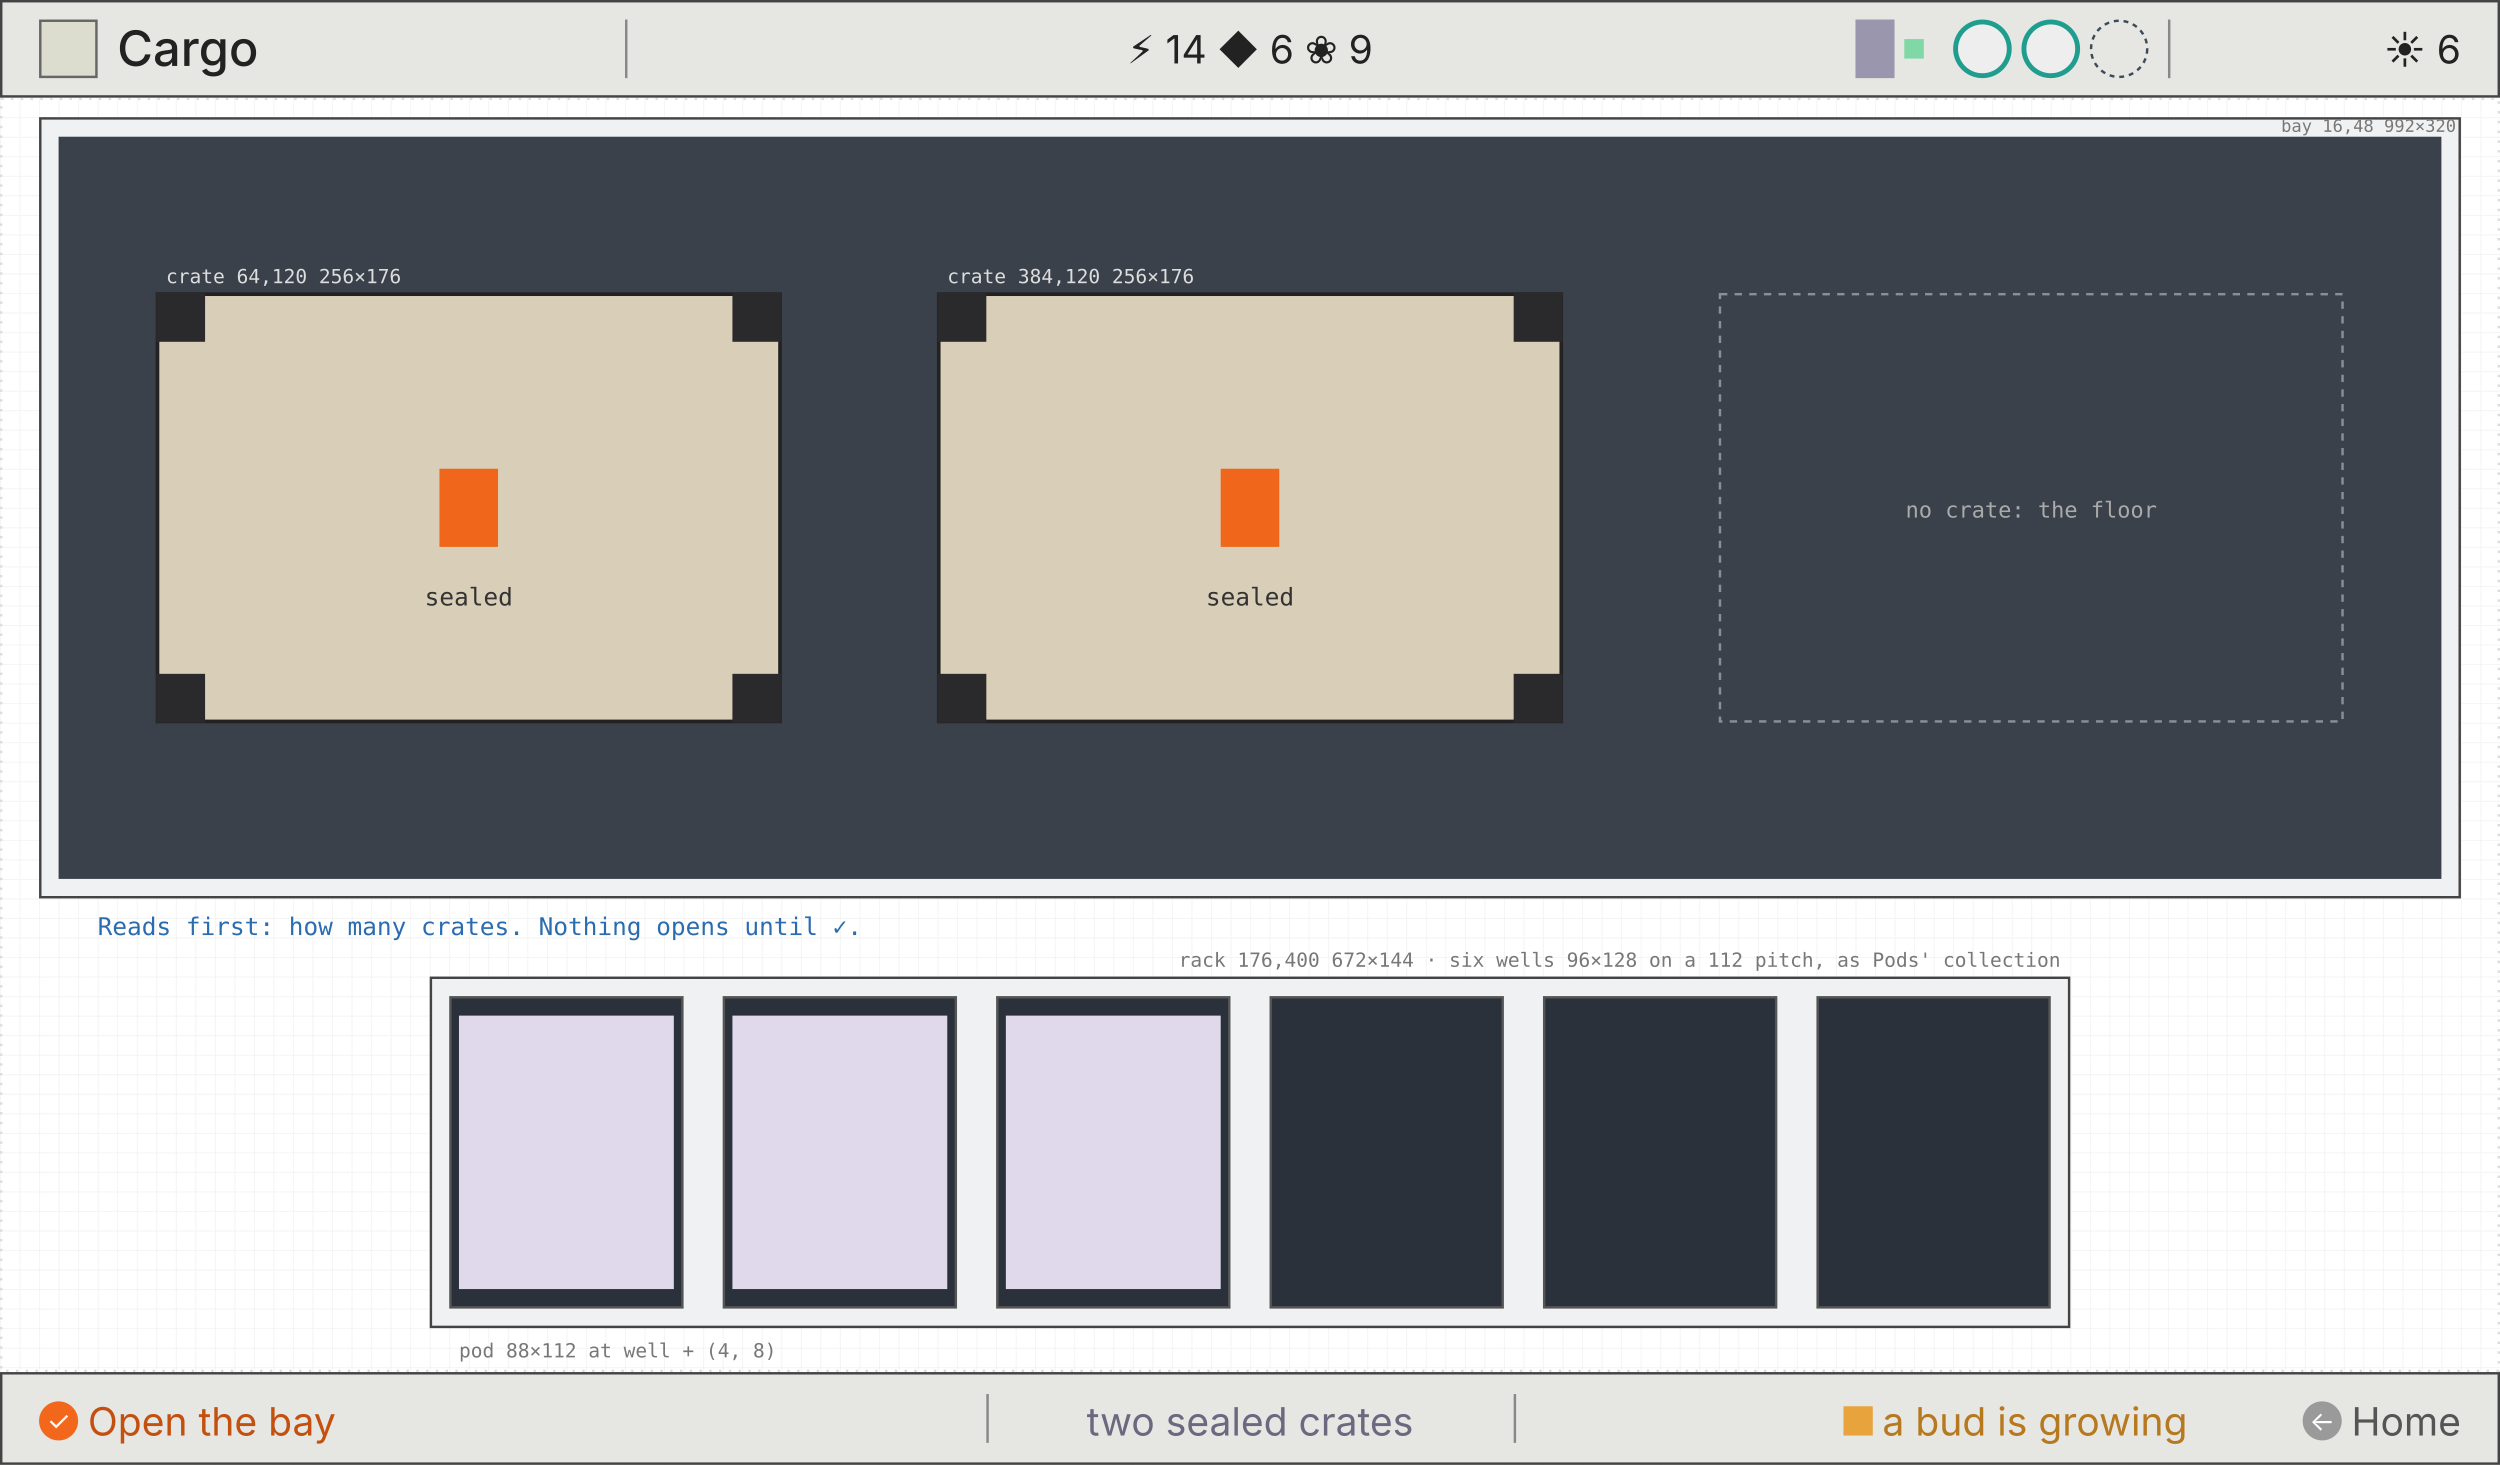
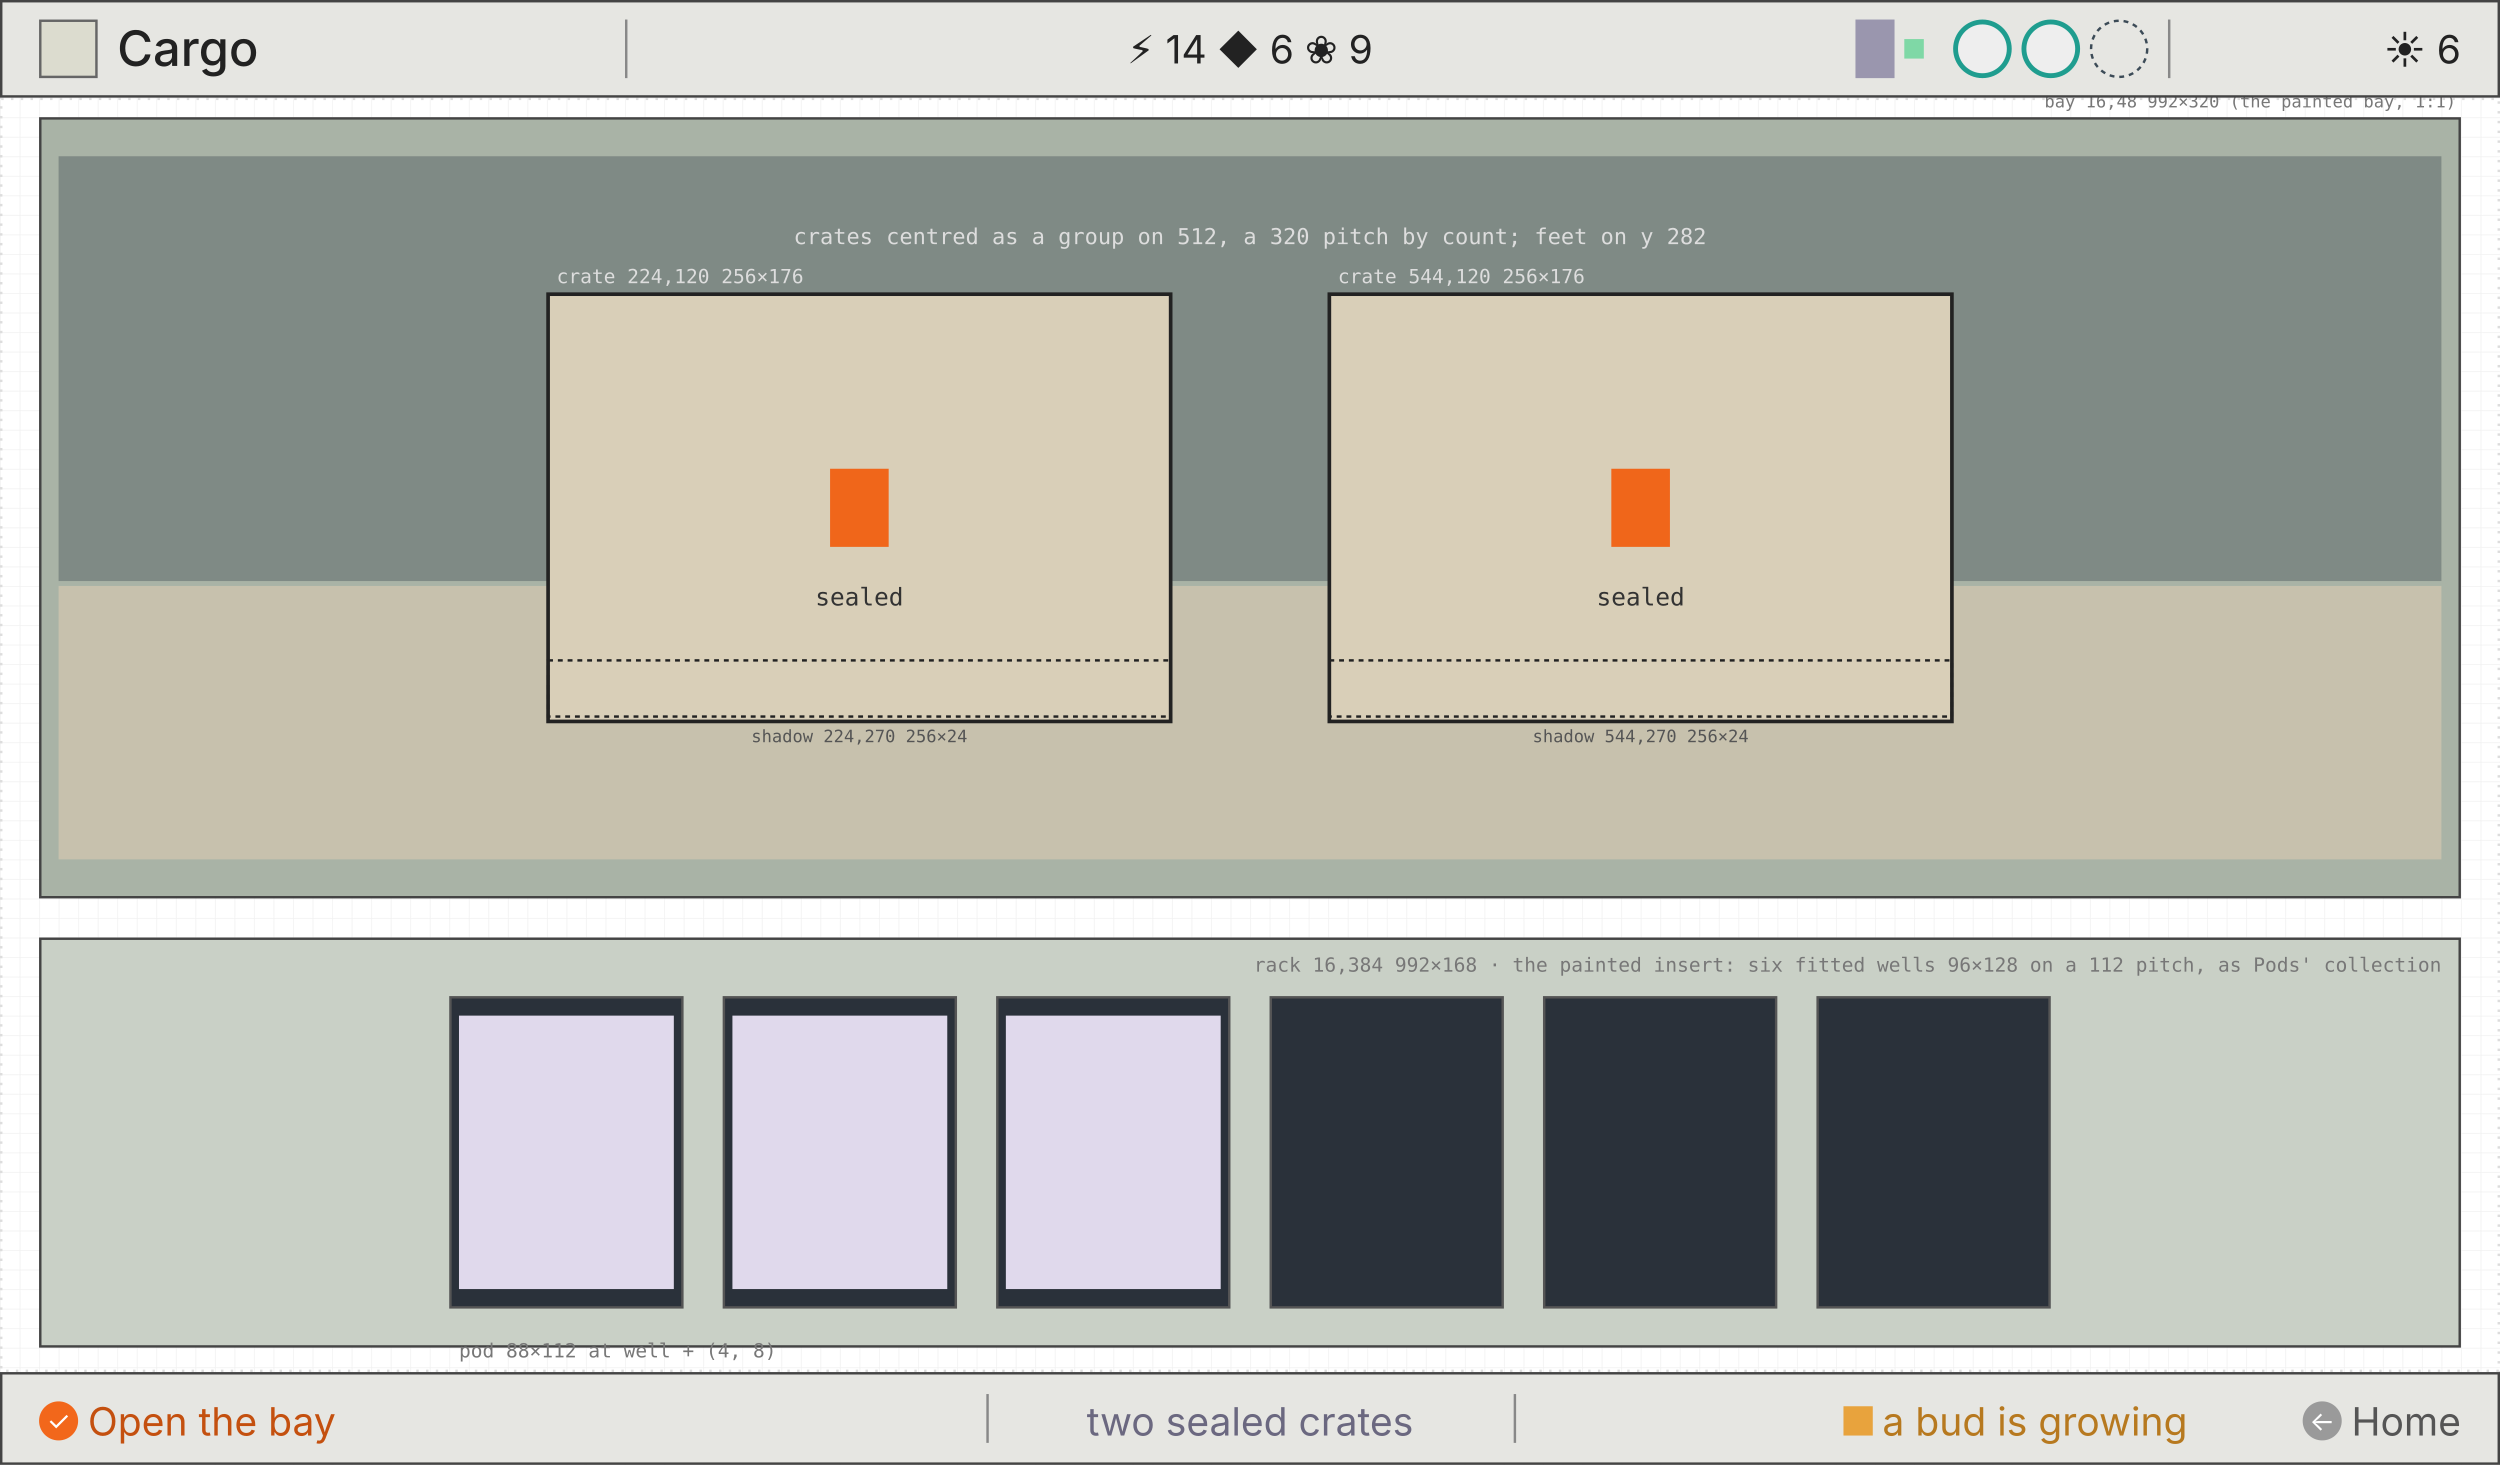
<svg xmlns="http://www.w3.org/2000/svg" viewBox="0 0 1024 600" width="1024" height="600" font-family="Inter, sans-serif">
  <defs>
    <pattern id="g8" width="8" height="8" patternUnits="userSpaceOnUse">
      <path d="M8 0H0V8" fill="none" stroke="#efefef" stroke-width="0.5" />
    </pattern>
    <marker id="ah" viewBox="0 0 8 8" refX="7" refY="4" markerWidth="7" markerHeight="7" orient="auto">
      <path d="M0 0L8 4L0 8z" fill="#2b6cb0" />
    </marker>
  </defs>
  <rect width="1024" height="600" fill="#ffffff" />
  <rect width="1024" height="600" fill="url(#g8)" />
  <rect x="0.5" y="40.5" width="1023" height="521" fill="none" stroke="#ddd" stroke-width="1" stroke-dasharray="1 3" />
-   <rect x="16.5" y="48.5" width="991" height="319" fill="#f0f1f3" stroke="#444" stroke-width="1" />
-   <path d="M24 56h976v304h-976z" fill="#3a414b" />
-   <text x="1006" y="54" font-size="7" fill="#777" text-anchor="end" font-family="DejaVu Sans Mono, ui-monospace, monospace">bay 16,48 992×320</text>
-   <rect x="64.5" y="120.5" width="255" height="175" fill="#d9cfb8" stroke="#222" stroke-width="1.5" />
-   <path d="M64 120h20v20h-20z" fill="#2a2a2d" />
-   <path d="M300 120h20v20h-20z" fill="#2a2a2d" />
-   <path d="M64 276h20v20h-20z" fill="#2a2a2d" />
-   <path d="M300 276h20v20h-20z" fill="#2a2a2d" />
-   <path d="M180 192h24v32h-24z" fill="#f0661a" />
-   <text x="192" y="248" font-size="10" fill="#333" text-anchor="middle" font-family="DejaVu Sans Mono, ui-monospace, monospace">sealed</text>
-   <text x="68" y="116" font-size="8" fill="#ddd" font-family="DejaVu Sans Mono, ui-monospace, monospace">crate 64,120 256×176</text>
-   <rect x="384.5" y="120.5" width="255" height="175" fill="#d9cfb8" stroke="#222" stroke-width="1.5" />
-   <path d="M384 120h20v20h-20z" fill="#2a2a2d" />
-   <path d="M620 120h20v20h-20z" fill="#2a2a2d" />
-   <path d="M384 276h20v20h-20z" fill="#2a2a2d" />
-   <path d="M620 276h20v20h-20z" fill="#2a2a2d" />
-   <path d="M500 192h24v32h-24z" fill="#f0661a" />
-   <text x="512" y="248" font-size="10" fill="#333" text-anchor="middle" font-family="DejaVu Sans Mono, ui-monospace, monospace">sealed</text>
-   <text x="388" y="116" font-size="8" fill="#ddd" font-family="DejaVu Sans Mono, ui-monospace, monospace">crate 384,120 256×176</text>
-   <rect x="704.5" y="120.5" width="255" height="175" fill="none" stroke="#8a8f96" stroke-width="1" stroke-dasharray="3 3" />
-   <text x="832" y="212" font-size="9" fill="#aaa" text-anchor="middle" font-family="DejaVu Sans Mono, ui-monospace, monospace">no crate: the floor</text>
-   <rect x="176.5" y="400.5" width="671" height="143" fill="#f0f1f3" stroke="#444" stroke-width="1" />
-   <text x="844" y="396" font-size="8" fill="#777" text-anchor="end" font-family="DejaVu Sans Mono, ui-monospace, monospace">rack 176,400 672×144 · six wells 96×128 on a 112 pitch, as Pods' collection</text>
+   <rect x="16.5" y="48.5" width="991" height="319" fill="#a9b3a6" stroke="#444" stroke-width="1" />
+   <text x="1006" y="44" font-size="7" fill="#777" text-anchor="end" font-family="DejaVu Sans Mono, ui-monospace, monospace">bay 16,48 992×320 (the painted bay, 1:1)</text>
+   <path d="M24 64h976v174h-976z" fill="#7f8a85" />
+   <path d="M24 240h976v112h-976z" fill="#c7c1ad" />
+   <rect x="224.5" y="120.5" width="255" height="175" fill="#d9cfb8" stroke="#222" stroke-width="1.5" />
+   <path d="M340 192h24v32h-24z" fill="#f0661a" />
+   <text x="352" y="248" font-size="10" fill="#333" text-anchor="middle" font-family="DejaVu Sans Mono, ui-monospace, monospace">sealed</text>
+   <text x="228" y="116" font-size="8" fill="#ddd" font-family="DejaVu Sans Mono, ui-monospace, monospace">crate 224,120 256×176</text>
+   <rect x="224.5" y="270.5" width="255" height="23" fill="none" stroke="#222" stroke-width="1" stroke-dasharray="2 2" />
+   <text x="352" y="304" font-size="7" fill="#555" text-anchor="middle" font-family="DejaVu Sans Mono, ui-monospace, monospace">shadow 224,270 256×24</text>
+   <rect x="544.5" y="120.5" width="255" height="175" fill="#d9cfb8" stroke="#222" stroke-width="1.5" />
+   <path d="M660 192h24v32h-24z" fill="#f0661a" />
+   <text x="672" y="248" font-size="10" fill="#333" text-anchor="middle" font-family="DejaVu Sans Mono, ui-monospace, monospace">sealed</text>
+   <text x="548" y="116" font-size="8" fill="#ddd" font-family="DejaVu Sans Mono, ui-monospace, monospace">crate 544,120 256×176</text>
+   <rect x="544.5" y="270.5" width="255" height="23" fill="none" stroke="#222" stroke-width="1" stroke-dasharray="2 2" />
+   <text x="672" y="304" font-size="7" fill="#555" text-anchor="middle" font-family="DejaVu Sans Mono, ui-monospace, monospace">shadow 544,270 256×24</text>
+   <text x="512" y="100" font-size="9" fill="#ddd" text-anchor="middle" font-family="DejaVu Sans Mono, ui-monospace, monospace">crates centred as a group on 512, a 320 pitch by count; feet on y 282</text>
+   <rect x="16.5" y="384.5" width="991" height="167" fill="#c9d0c6" stroke="#444" stroke-width="1" />
+   <text x="1000" y="398" font-size="8" fill="#777" text-anchor="end" font-family="DejaVu Sans Mono, ui-monospace, monospace">rack 16,384 992×168 · the painted insert: six fitted wells 96×128 on a 112 pitch, as Pods' collection</text>
  <rect x="184.5" y="408.5" width="95" height="127" fill="#2a313a" stroke="#555" stroke-width="1" />
  <path d="M188 416h88v112h-88z" fill="#e9e2f5" opacity="0.95" />
  <rect x="296.5" y="408.5" width="95" height="127" fill="#2a313a" stroke="#555" stroke-width="1" />
  <path d="M300 416h88v112h-88z" fill="#e9e2f5" opacity="0.95" />
  <rect x="408.5" y="408.5" width="95" height="127" fill="#2a313a" stroke="#555" stroke-width="1" />
  <path d="M412 416h88v112h-88z" fill="#e9e2f5" opacity="0.95" />
  <rect x="520.5" y="408.5" width="95" height="127" fill="#2a313a" stroke="#555" stroke-width="1" />
  <rect x="632.5" y="408.5" width="95" height="127" fill="#2a313a" stroke="#555" stroke-width="1" />
  <rect x="744.5" y="408.5" width="95" height="127" fill="#2a313a" stroke="#555" stroke-width="1" />
  <text x="188" y="556" font-size="8" fill="#777" font-family="DejaVu Sans Mono, ui-monospace, monospace">pod 88×112 at well + (4, 8)</text>
-   <text x="40" y="383" font-size="10" fill="#2b6cb0" font-family="DejaVu Sans Mono, ui-monospace, monospace">Reads first: how many crates. Nothing opens until ✓.</text>
  <rect x="0.5" y="0.5" width="1023" height="39" fill="#e6e6e2" stroke="#444" stroke-width="1" />
  <rect x="16.5" y="8.5" width="23" height="23" fill="#dcdccf" stroke="#666" stroke-width="1" />
  <text x="48" y="27" font-size="20" fill="#222" font-weight="500">Cargo</text>
  <path d="M256 8h1v24h-1z" fill="#888" />
  <path d="M888 8h1v24h-1z" fill="#888" />
  <text x="512" y="26" font-size="16" fill="#222" text-anchor="middle">⚡ 14   ◆ 6   ❀ 9</text>
  <path d="M760 8h16v24h-16z" fill="#9a96ae" />
  <path d="M780 16h8v8h-8z" fill="#7fd8a6" />
  <circle cx="812" cy="20" r="11" fill="#eee" stroke="#1f9d8f" stroke-width="2" />
  <circle cx="840" cy="20" r="11" fill="#eee" stroke="#1f9d8f" stroke-width="2" />
  <circle cx="868" cy="20" r="11.5" fill="none" stroke="#3c4b57" stroke-width="1" stroke-dasharray="2 2" />
  <text x="1008" y="26" font-size="16" fill="#222" text-anchor="end">☀ 6</text>
  <rect x="0.5" y="562.5" width="1023" height="37" fill="#e6e6e2" stroke="#444" stroke-width="1" />
  <path d="M404 571h1v20h-1z" fill="#888" />
  <path d="M620 571h1v20h-1z" fill="#888" />
  <circle cx="24" cy="582" r="8" fill="#f2671b" stroke="none" stroke-width="0" />
  <text x="24" y="586" font-size="11" fill="#fff" text-anchor="middle">✓</text>
  <text x="36" y="588" font-size="16" fill="#c4500f">Open the bay</text>
  <text x="512" y="588" font-size="16" fill="#6b6880" text-anchor="middle">two sealed crates</text>
  <path d="M755.086 576h12v12h-12z" fill="#e8a33d" />
  <text x="896" y="588" font-size="16" fill="#b7791f" text-anchor="end">a bud is growing</text>
  <circle cx="951.172" cy="582" r="8" fill="#9a9a9a" stroke="none" stroke-width="0" />
  <text x="951.172" y="586" font-size="11" fill="#fff" text-anchor="middle">←</text>
  <text x="1008" y="588" font-size="16" fill="#555" text-anchor="end">Home</text>
</svg>
